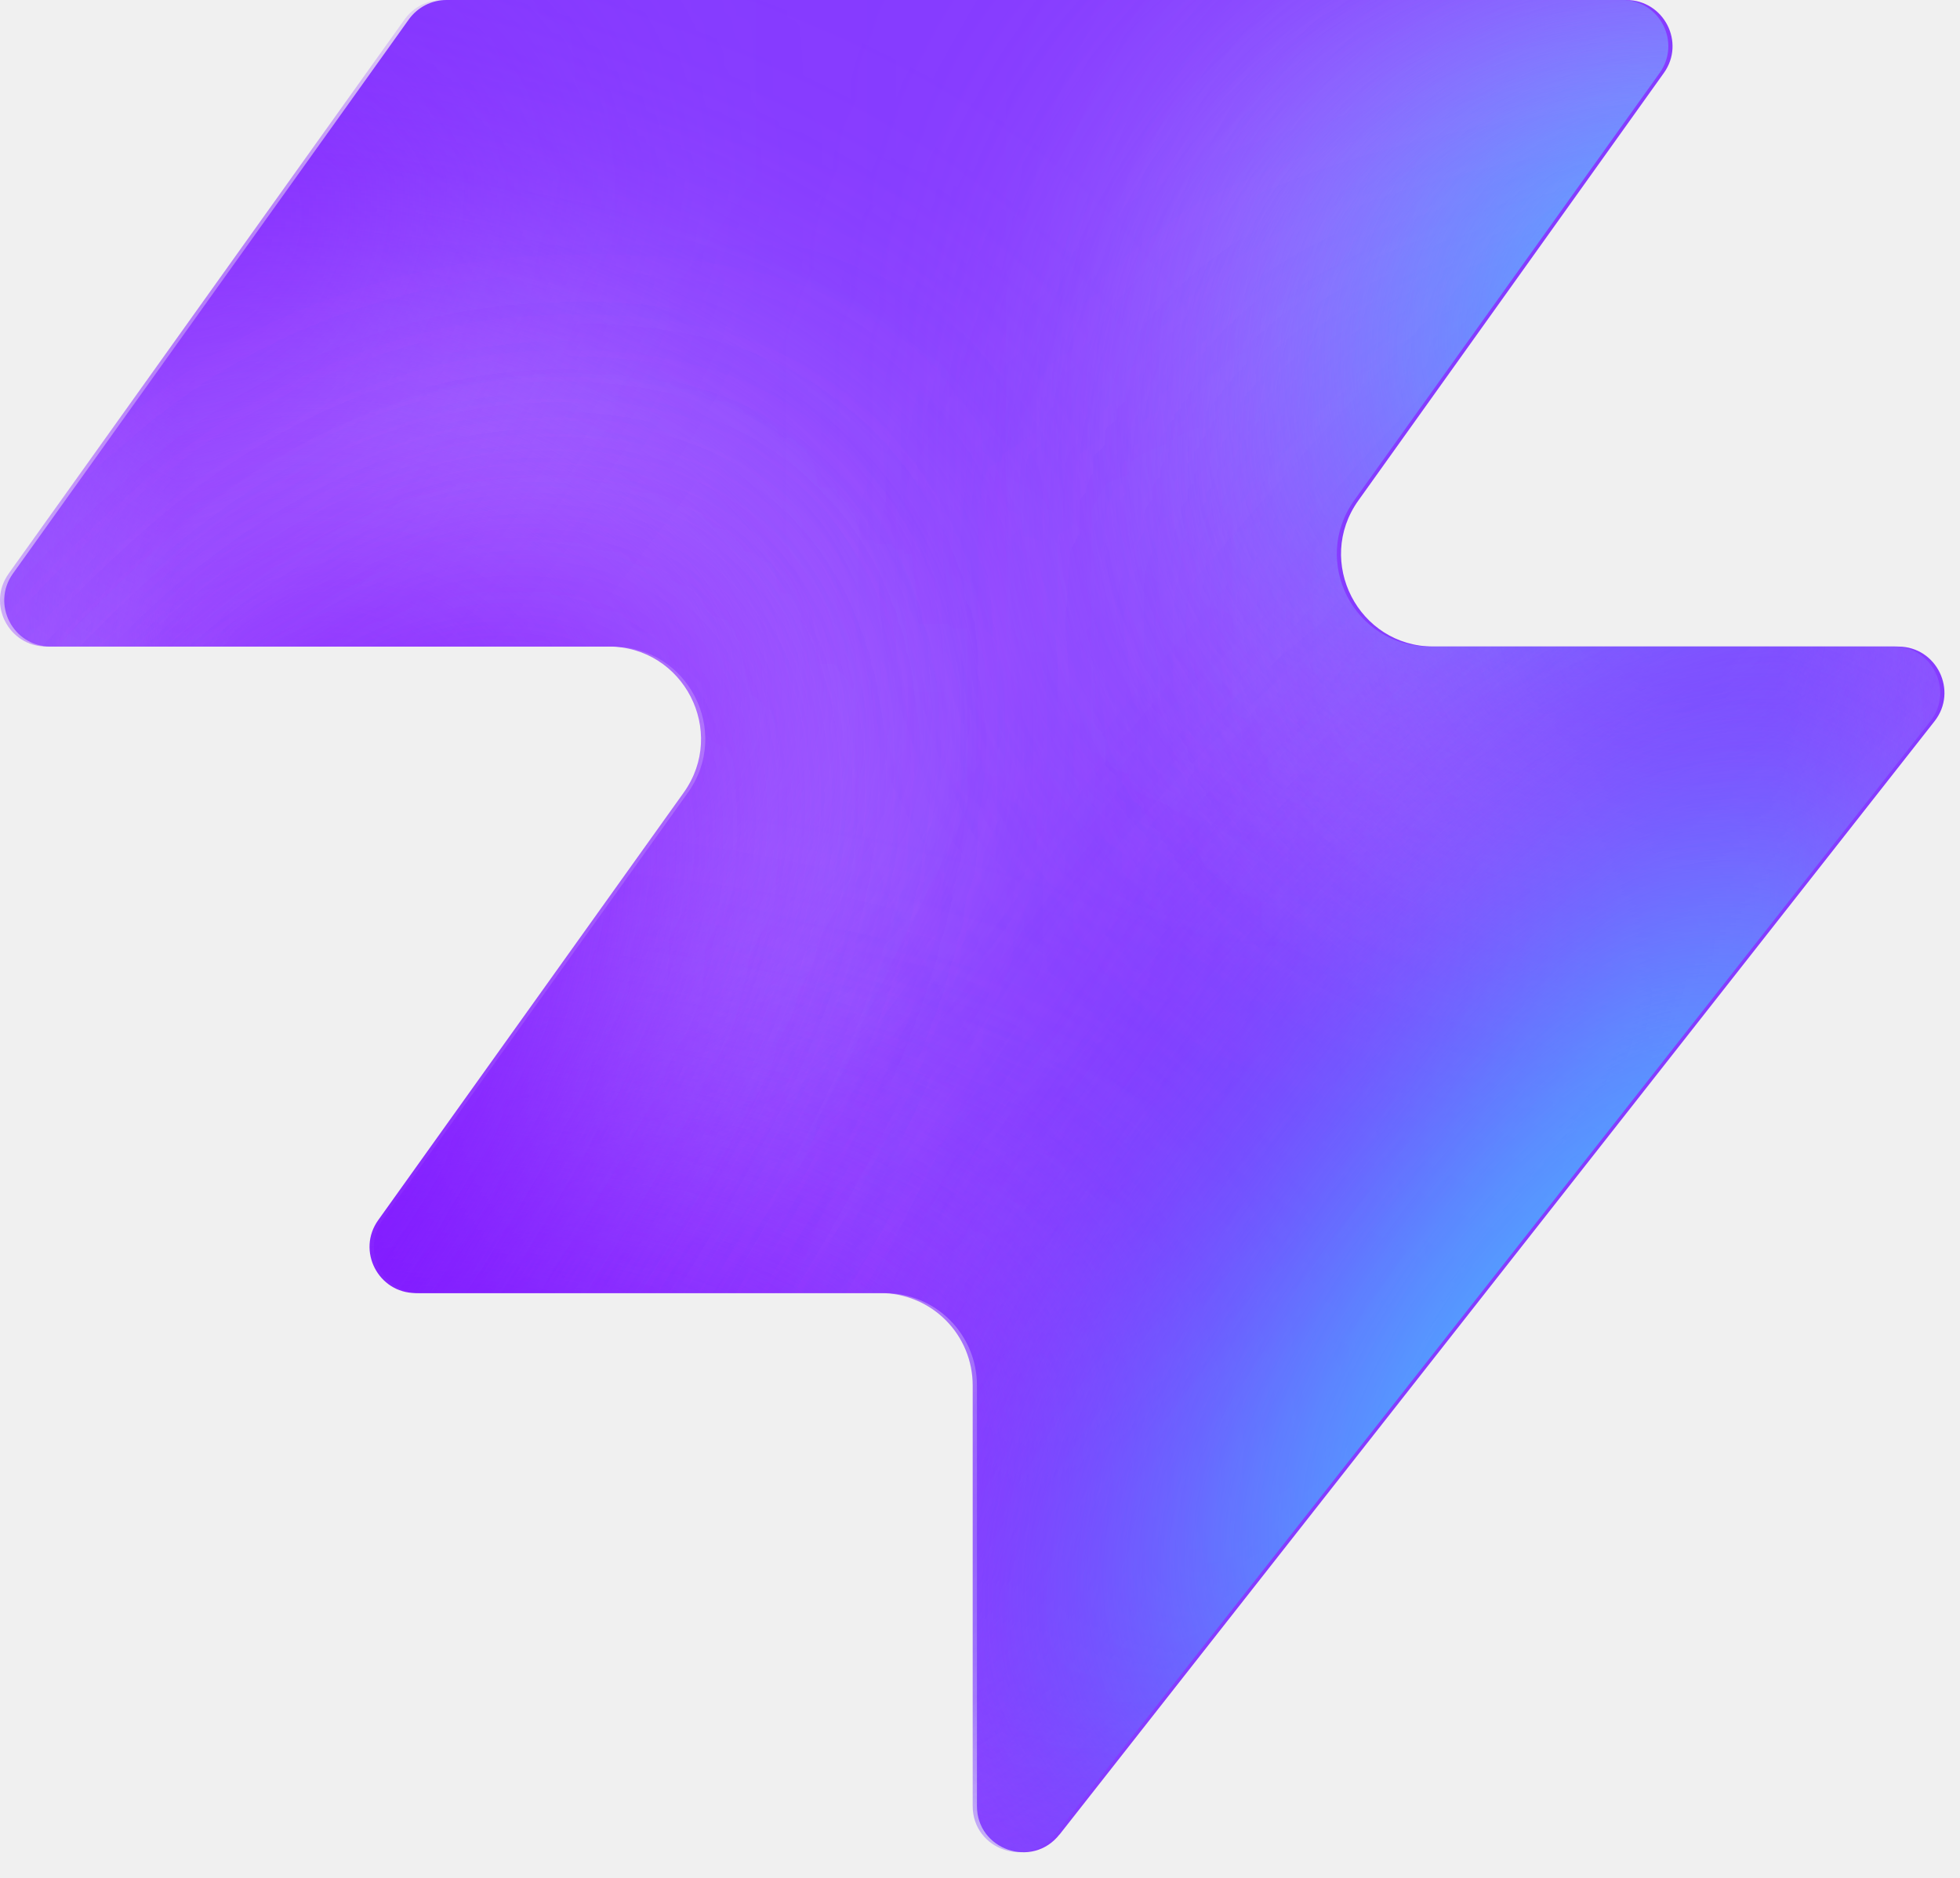
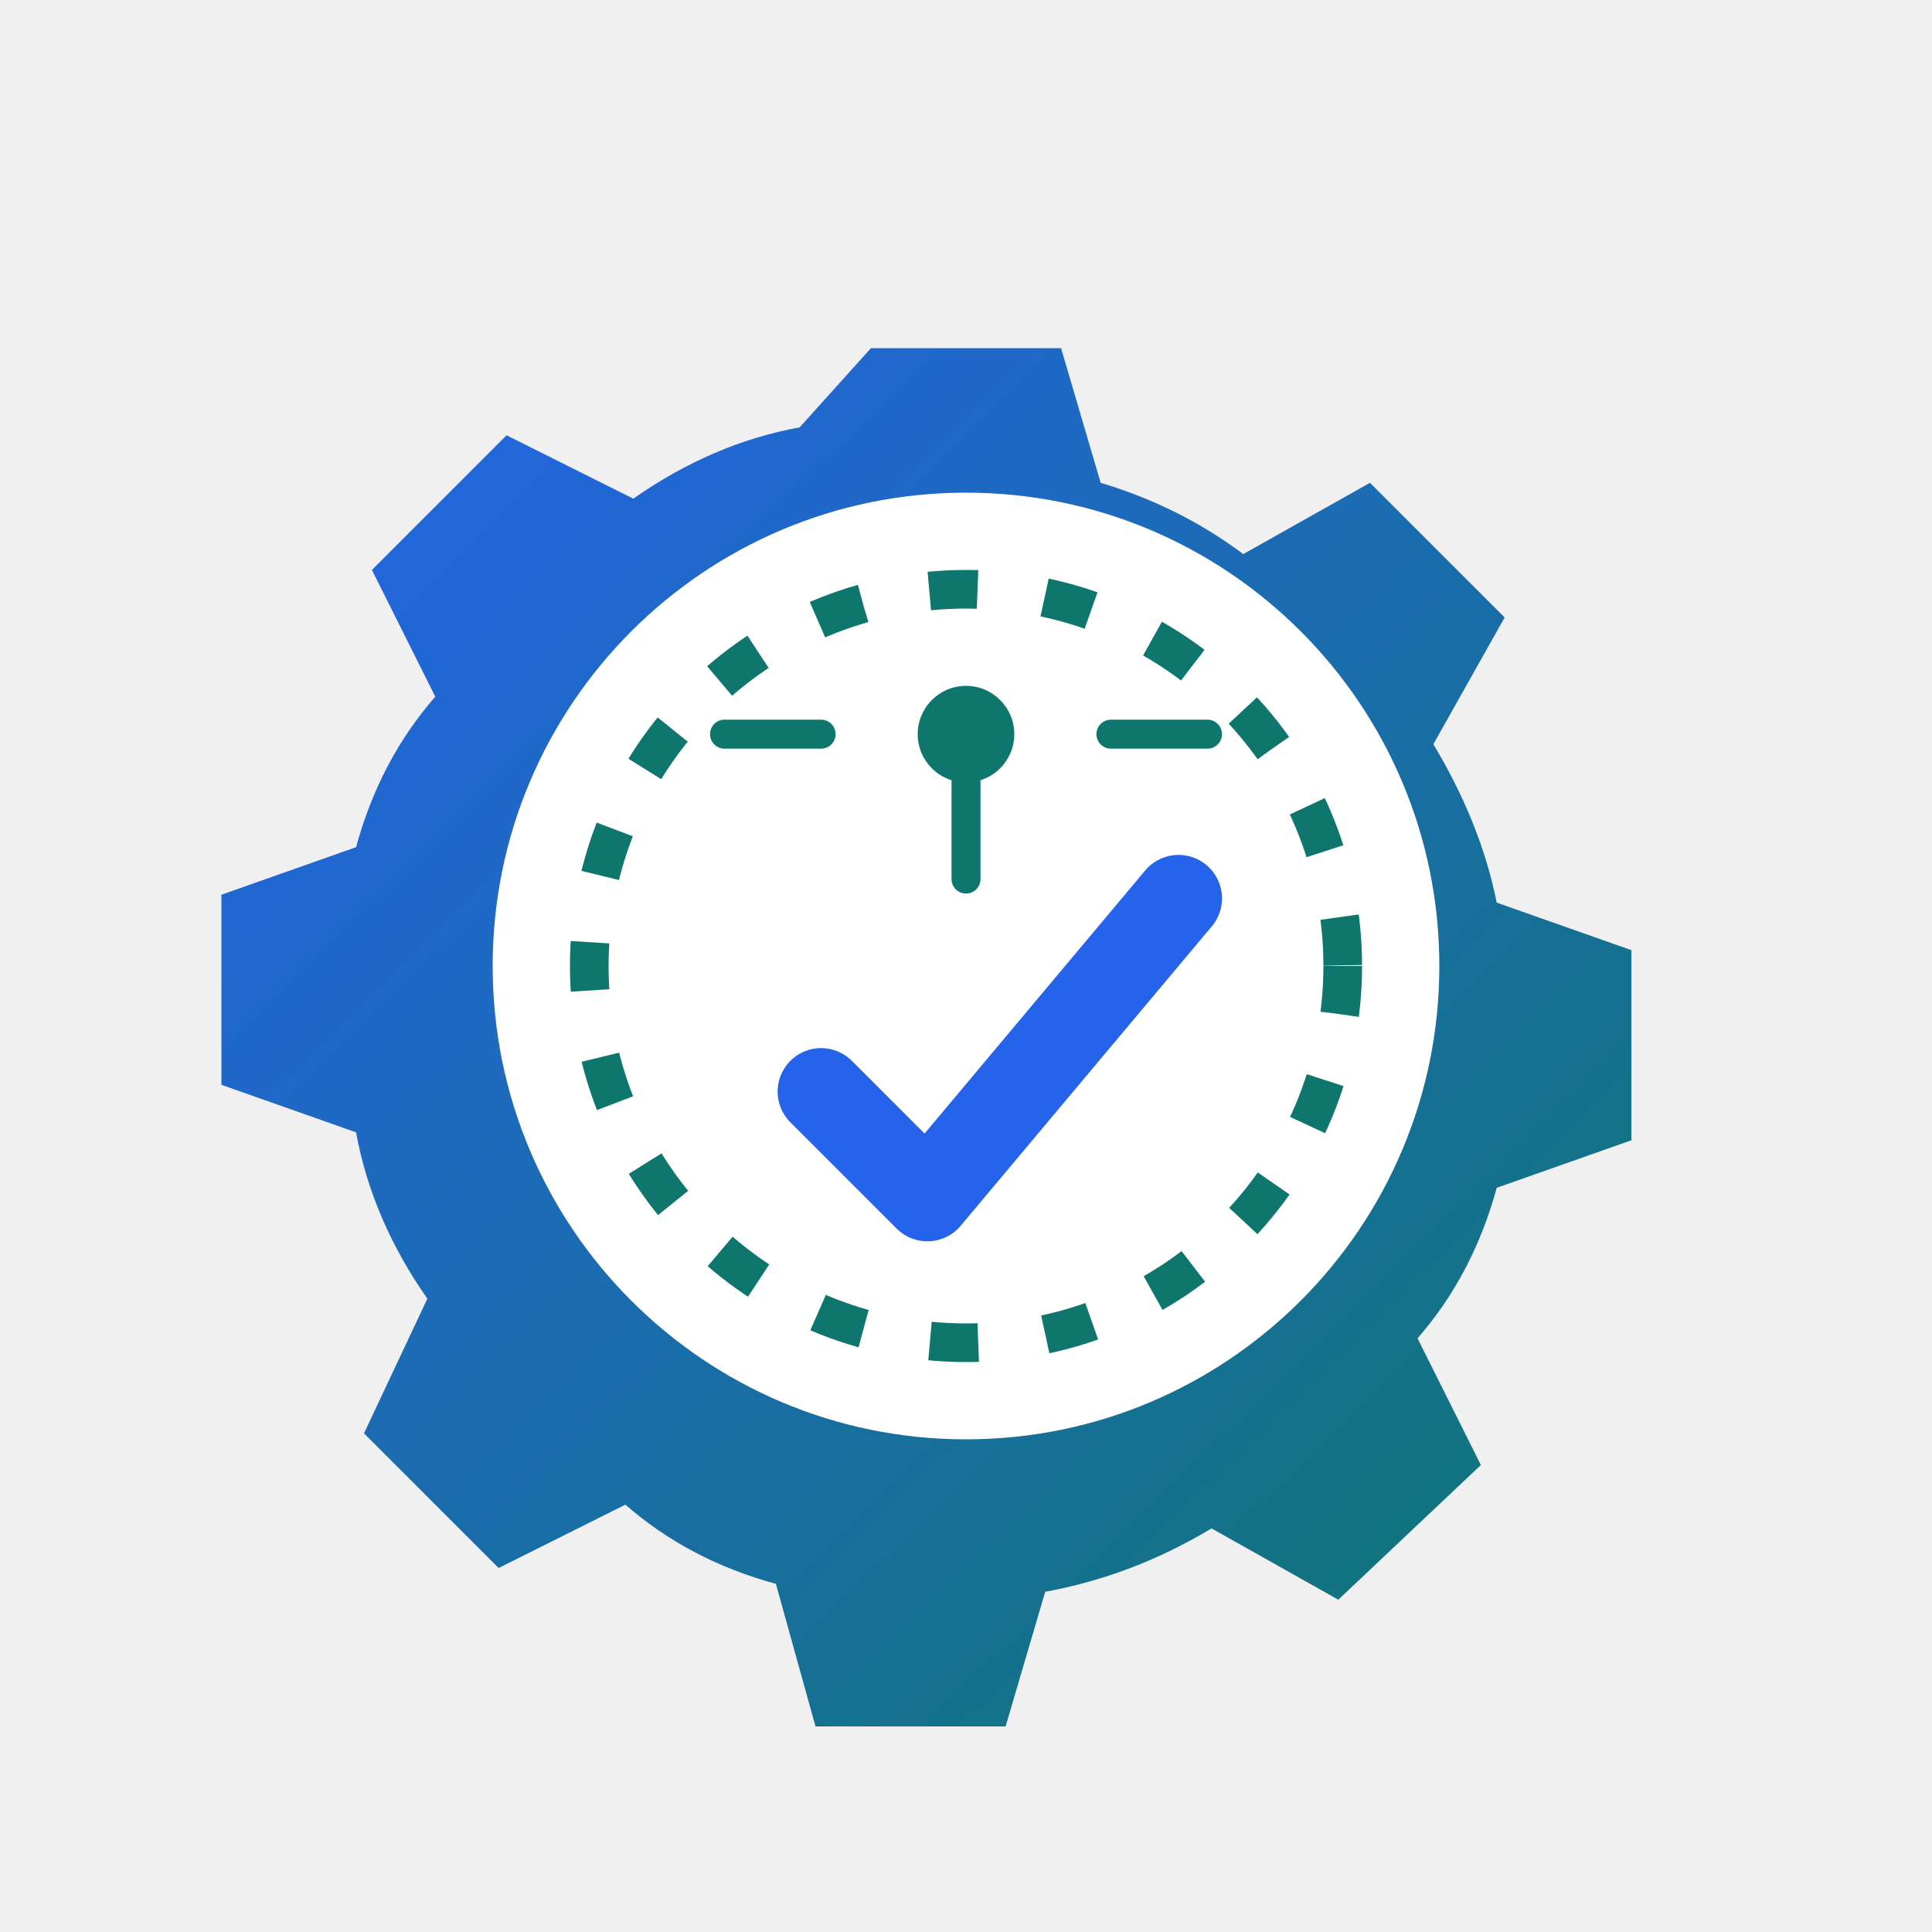
- <svg xmlns="http://www.w3.org/2000/svg" width="48" height="46" fill="none" viewBox="0 0 48 46">
-   <path fill="#863bff" d="M25.946 44.938c-.664.845-2.021.375-2.021-.698V33.937a2.26 2.26 0 0 0-2.262-2.262H10.287c-.92 0-1.456-1.04-.92-1.788l7.48-10.471c1.07-1.497 0-3.578-1.842-3.578H1.237c-.92 0-1.456-1.04-.92-1.788L10.013.474c.214-.297.556-.474.92-.474h28.894c.92 0 1.456 1.04.92 1.788l-7.48 10.471c-1.07 1.498 0 3.579 1.842 3.579h11.377c.943 0 1.473 1.088.89 1.83L25.947 44.94z" style="fill:#863bff;fill:color(display-p3 .525 .23 1);fill-opacity:1" />
-   <mask id="a" width="48" height="46" x="0" y="0" maskUnits="userSpaceOnUse" style="mask-type:alpha">
-     <path fill="#000" d="M25.842 44.938c-.664.844-2.021.375-2.021-.698V33.937a2.26 2.26 0 0 0-2.262-2.262H10.183c-.92 0-1.456-1.04-.92-1.788l7.48-10.471c1.07-1.498 0-3.579-1.842-3.579H1.133c-.92 0-1.456-1.04-.92-1.787L9.91.473c.214-.297.556-.474.92-.474h28.894c.92 0 1.456 1.04.92 1.788l-7.48 10.471c-1.07 1.498 0 3.578 1.842 3.578h11.377c.943 0 1.473 1.088.89 1.832L25.843 44.94z" style="fill:#000;fill-opacity:1" />
-   </mask>
-   <g mask="url(#a)">
-     <g filter="url(#b)">
-       <ellipse cx="5.508" cy="14.704" fill="#ede6ff" rx="5.508" ry="14.704" style="fill:#ede6ff;fill:color(display-p3 .927 .903 1);fill-opacity:1" transform="matrix(.00324 1 1 -.00324 -4.47 31.516)" />
-     </g>
-     <g filter="url(#c)">
-       <ellipse cx="10.399" cy="29.851" fill="#ede6ff" rx="10.399" ry="29.851" style="fill:#ede6ff;fill:color(display-p3 .927 .903 1);fill-opacity:1" transform="matrix(.00324 1 1 -.00324 -39.328 7.883)" />
-     </g>
-     <g filter="url(#d)">
-       <ellipse cx="5.508" cy="30.487" fill="#7e14ff" rx="5.508" ry="30.487" style="fill:#7e14ff;fill:color(display-p3 .492 .077 1);fill-opacity:1" transform="rotate(89.814 -25.913 -14.639)scale(1 -1)" />
-     </g>
-     <g filter="url(#e)">
-       <ellipse cx="5.508" cy="30.599" fill="#7e14ff" rx="5.508" ry="30.599" style="fill:#7e14ff;fill:color(display-p3 .492 .077 1);fill-opacity:1" transform="rotate(89.814 -32.644 -3.334)scale(1 -1)" />
-     </g>
-     <g filter="url(#f)">
-       <ellipse cx="5.508" cy="30.599" fill="#7e14ff" rx="5.508" ry="30.599" style="fill:#7e14ff;fill:color(display-p3 .492 .077 1);fill-opacity:1" transform="matrix(.00324 1 1 -.00324 -34.34 30.47)" />
-     </g>
-     <g filter="url(#g)">
-       <ellipse cx="14.072" cy="22.078" fill="#ede6ff" rx="14.072" ry="22.078" style="fill:#ede6ff;fill:color(display-p3 .927 .903 1);fill-opacity:1" transform="rotate(93.35 24.506 48.493)scale(-1 1)" />
-     </g>
-     <g filter="url(#h)">
-       <ellipse cx="3.47" cy="21.501" fill="#7e14ff" rx="3.47" ry="21.501" style="fill:#7e14ff;fill:color(display-p3 .492 .077 1);fill-opacity:1" transform="rotate(89.009 28.708 47.59)scale(-1 1)" />
-     </g>
-     <g filter="url(#i)">
-       <ellipse cx="3.47" cy="21.501" fill="#7e14ff" rx="3.47" ry="21.501" style="fill:#7e14ff;fill:color(display-p3 .492 .077 1);fill-opacity:1" transform="rotate(89.009 28.708 47.59)scale(-1 1)" />
-     </g>
-     <g filter="url(#j)">
-       <ellipse cx=".387" cy="8.972" fill="#7e14ff" rx="4.407" ry="29.108" style="fill:#7e14ff;fill:color(display-p3 .492 .077 1);fill-opacity:1" transform="rotate(39.51 .387 8.972)" />
-     </g>
-     <g filter="url(#k)">
-       <ellipse cx="47.523" cy="-6.092" fill="#7e14ff" rx="4.407" ry="29.108" style="fill:#7e14ff;fill:color(display-p3 .492 .077 1);fill-opacity:1" transform="rotate(37.892 47.523 -6.092)" />
-     </g>
-     <g filter="url(#l)">
-       <ellipse cx="41.412" cy="6.333" fill="#47bfff" rx="5.971" ry="9.665" style="fill:#47bfff;fill:color(display-p3 .28 .748 1);fill-opacity:1" transform="rotate(37.892 41.412 6.333)" />
-     </g>
-     <g filter="url(#m)">
-       <ellipse cx="-1.879" cy="38.332" fill="#7e14ff" rx="4.407" ry="29.108" style="fill:#7e14ff;fill:color(display-p3 .492 .077 1);fill-opacity:1" transform="rotate(37.892 -1.88 38.332)" />
-     </g>
-     <g filter="url(#n)">
-       <ellipse cx="-1.879" cy="38.332" fill="#7e14ff" rx="4.407" ry="29.108" style="fill:#7e14ff;fill:color(display-p3 .492 .077 1);fill-opacity:1" transform="rotate(37.892 -1.88 38.332)" />
-     </g>
-     <g filter="url(#o)">
-       <ellipse cx="35.651" cy="29.907" fill="#7e14ff" rx="4.407" ry="29.108" style="fill:#7e14ff;fill:color(display-p3 .492 .077 1);fill-opacity:1" transform="rotate(37.892 35.651 29.907)" />
-     </g>
-     <g filter="url(#p)">
-       <ellipse cx="38.418" cy="32.4" fill="#47bfff" rx="5.971" ry="15.297" style="fill:#47bfff;fill:color(display-p3 .28 .748 1);fill-opacity:1" transform="rotate(37.892 38.418 32.4)" />
-     </g>
+ <svg xmlns="http://www.w3.org/2000/svg" viewBox="0 0 200 200">
+   <defs>
+     <linearGradient id="g" x1="0" y1="0" x2="1" y2="1">
+       <stop offset="0%" stop-color="#2563EB" />
+       <stop offset="100%" stop-color="#0F766E" />
+     </linearGradient>
+   </defs>
+   <g transform="translate(100 100)">
+     <path d="M-12 -78H12L17 -61Q27 -58 35 -52L51 -61L68 -44L59 -28Q65 -18 67 -8L84 -2V22L67 28Q64 39 57 47L65 63L47 80L31 71Q21 77 10 79L5 96H-19L-24 78Q-35 75 -43 68L-59 76L-76 59L-68 42Q-75 32 -77 21L-94 15V-9L-77 -15Q-74 -26 -67 -34L-75 -50L-58 -67L-42 -59Q-32 -66 -21 -68Z" fill="url(#g)" transform="scale(.82)" />
+     <circle r="49" fill="#fff" />
+     <circle r="39" fill="none" stroke="#0F766E" stroke-width="4" stroke-dasharray="5 7" />
+     <path d="M-15 13L-4 24L22 -7" fill="none" stroke="#2563EB" stroke-width="9" stroke-linecap="round" stroke-linejoin="round" />
+     <circle cx="0" cy="-24" r="5" fill="#0F766E" />
+     <path d="M0 -19V-9M-25 -24H-15M15 -24H25" stroke="#0F766E" stroke-width="3" stroke-linecap="round" />
  </g>
-   <defs>
-     <filter id="b" width="60.045" height="41.654" x="-19.77" y="16.149" color-interpolation-filters="sRGB" filterUnits="userSpaceOnUse">
-       <feFlood flood-opacity="0" result="BackgroundImageFix" />
-       <feBlend in="SourceGraphic" in2="BackgroundImageFix" result="shape" />
-       <feGaussianBlur result="effect1_foregroundBlur_2002_17158" stdDeviation="7.659" />
-     </filter>
-     <filter id="c" width="90.34" height="51.437" x="-54.613" y="-7.533" color-interpolation-filters="sRGB" filterUnits="userSpaceOnUse">
-       <feFlood flood-opacity="0" result="BackgroundImageFix" />
-       <feBlend in="SourceGraphic" in2="BackgroundImageFix" result="shape" />
-       <feGaussianBlur result="effect1_foregroundBlur_2002_17158" stdDeviation="7.659" />
-     </filter>
-     <filter id="d" width="79.355" height="29.4" x="-49.64" y="2.03" color-interpolation-filters="sRGB" filterUnits="userSpaceOnUse">
-       <feFlood flood-opacity="0" result="BackgroundImageFix" />
-       <feBlend in="SourceGraphic" in2="BackgroundImageFix" result="shape" />
-       <feGaussianBlur result="effect1_foregroundBlur_2002_17158" stdDeviation="4.596" />
-     </filter>
-     <filter id="e" width="79.579" height="29.4" x="-45.045" y="20.029" color-interpolation-filters="sRGB" filterUnits="userSpaceOnUse">
-       <feFlood flood-opacity="0" result="BackgroundImageFix" />
-       <feBlend in="SourceGraphic" in2="BackgroundImageFix" result="shape" />
-       <feGaussianBlur result="effect1_foregroundBlur_2002_17158" stdDeviation="4.596" />
-     </filter>
-     <filter id="f" width="79.579" height="29.4" x="-43.513" y="21.178" color-interpolation-filters="sRGB" filterUnits="userSpaceOnUse">
-       <feFlood flood-opacity="0" result="BackgroundImageFix" />
-       <feBlend in="SourceGraphic" in2="BackgroundImageFix" result="shape" />
-       <feGaussianBlur result="effect1_foregroundBlur_2002_17158" stdDeviation="4.596" />
-     </filter>
-     <filter id="g" width="74.749" height="58.852" x="15.756" y="-17.901" color-interpolation-filters="sRGB" filterUnits="userSpaceOnUse">
-       <feFlood flood-opacity="0" result="BackgroundImageFix" />
-       <feBlend in="SourceGraphic" in2="BackgroundImageFix" result="shape" />
-       <feGaussianBlur result="effect1_foregroundBlur_2002_17158" stdDeviation="7.659" />
-     </filter>
-     <filter id="h" width="61.377" height="25.362" x="23.548" y="2.284" color-interpolation-filters="sRGB" filterUnits="userSpaceOnUse">
-       <feFlood flood-opacity="0" result="BackgroundImageFix" />
-       <feBlend in="SourceGraphic" in2="BackgroundImageFix" result="shape" />
-       <feGaussianBlur result="effect1_foregroundBlur_2002_17158" stdDeviation="4.596" />
-     </filter>
-     <filter id="i" width="61.377" height="25.362" x="23.548" y="2.284" color-interpolation-filters="sRGB" filterUnits="userSpaceOnUse">
-       <feFlood flood-opacity="0" result="BackgroundImageFix" />
-       <feBlend in="SourceGraphic" in2="BackgroundImageFix" result="shape" />
-       <feGaussianBlur result="effect1_foregroundBlur_2002_17158" stdDeviation="4.596" />
-     </filter>
-     <filter id="j" width="56.045" height="63.649" x="-27.636" y="-22.853" color-interpolation-filters="sRGB" filterUnits="userSpaceOnUse">
-       <feFlood flood-opacity="0" result="BackgroundImageFix" />
-       <feBlend in="SourceGraphic" in2="BackgroundImageFix" result="shape" />
-       <feGaussianBlur result="effect1_foregroundBlur_2002_17158" stdDeviation="4.596" />
-     </filter>
-     <filter id="k" width="54.814" height="64.646" x="20.116" y="-38.415" color-interpolation-filters="sRGB" filterUnits="userSpaceOnUse">
-       <feFlood flood-opacity="0" result="BackgroundImageFix" />
-       <feBlend in="SourceGraphic" in2="BackgroundImageFix" result="shape" />
-       <feGaussianBlur result="effect1_foregroundBlur_2002_17158" stdDeviation="4.596" />
-     </filter>
-     <filter id="l" width="33.541" height="35.313" x="24.641" y="-11.323" color-interpolation-filters="sRGB" filterUnits="userSpaceOnUse">
-       <feFlood flood-opacity="0" result="BackgroundImageFix" />
-       <feBlend in="SourceGraphic" in2="BackgroundImageFix" result="shape" />
-       <feGaussianBlur result="effect1_foregroundBlur_2002_17158" stdDeviation="4.596" />
-     </filter>
-     <filter id="m" width="54.814" height="64.646" x="-29.286" y="6.009" color-interpolation-filters="sRGB" filterUnits="userSpaceOnUse">
-       <feFlood flood-opacity="0" result="BackgroundImageFix" />
-       <feBlend in="SourceGraphic" in2="BackgroundImageFix" result="shape" />
-       <feGaussianBlur result="effect1_foregroundBlur_2002_17158" stdDeviation="4.596" />
-     </filter>
-     <filter id="n" width="54.814" height="64.646" x="-29.286" y="6.009" color-interpolation-filters="sRGB" filterUnits="userSpaceOnUse">
-       <feFlood flood-opacity="0" result="BackgroundImageFix" />
-       <feBlend in="SourceGraphic" in2="BackgroundImageFix" result="shape" />
-       <feGaussianBlur result="effect1_foregroundBlur_2002_17158" stdDeviation="4.596" />
-     </filter>
-     <filter id="o" width="54.814" height="64.646" x="8.244" y="-2.416" color-interpolation-filters="sRGB" filterUnits="userSpaceOnUse">
-       <feFlood flood-opacity="0" result="BackgroundImageFix" />
-       <feBlend in="SourceGraphic" in2="BackgroundImageFix" result="shape" />
-       <feGaussianBlur result="effect1_foregroundBlur_2002_17158" stdDeviation="4.596" />
-     </filter>
-     <filter id="p" width="39.409" height="43.623" x="18.713" y="10.588" color-interpolation-filters="sRGB" filterUnits="userSpaceOnUse">
-       <feFlood flood-opacity="0" result="BackgroundImageFix" />
-       <feBlend in="SourceGraphic" in2="BackgroundImageFix" result="shape" />
-       <feGaussianBlur result="effect1_foregroundBlur_2002_17158" stdDeviation="4.596" />
-     </filter>
-   </defs>
</svg>
